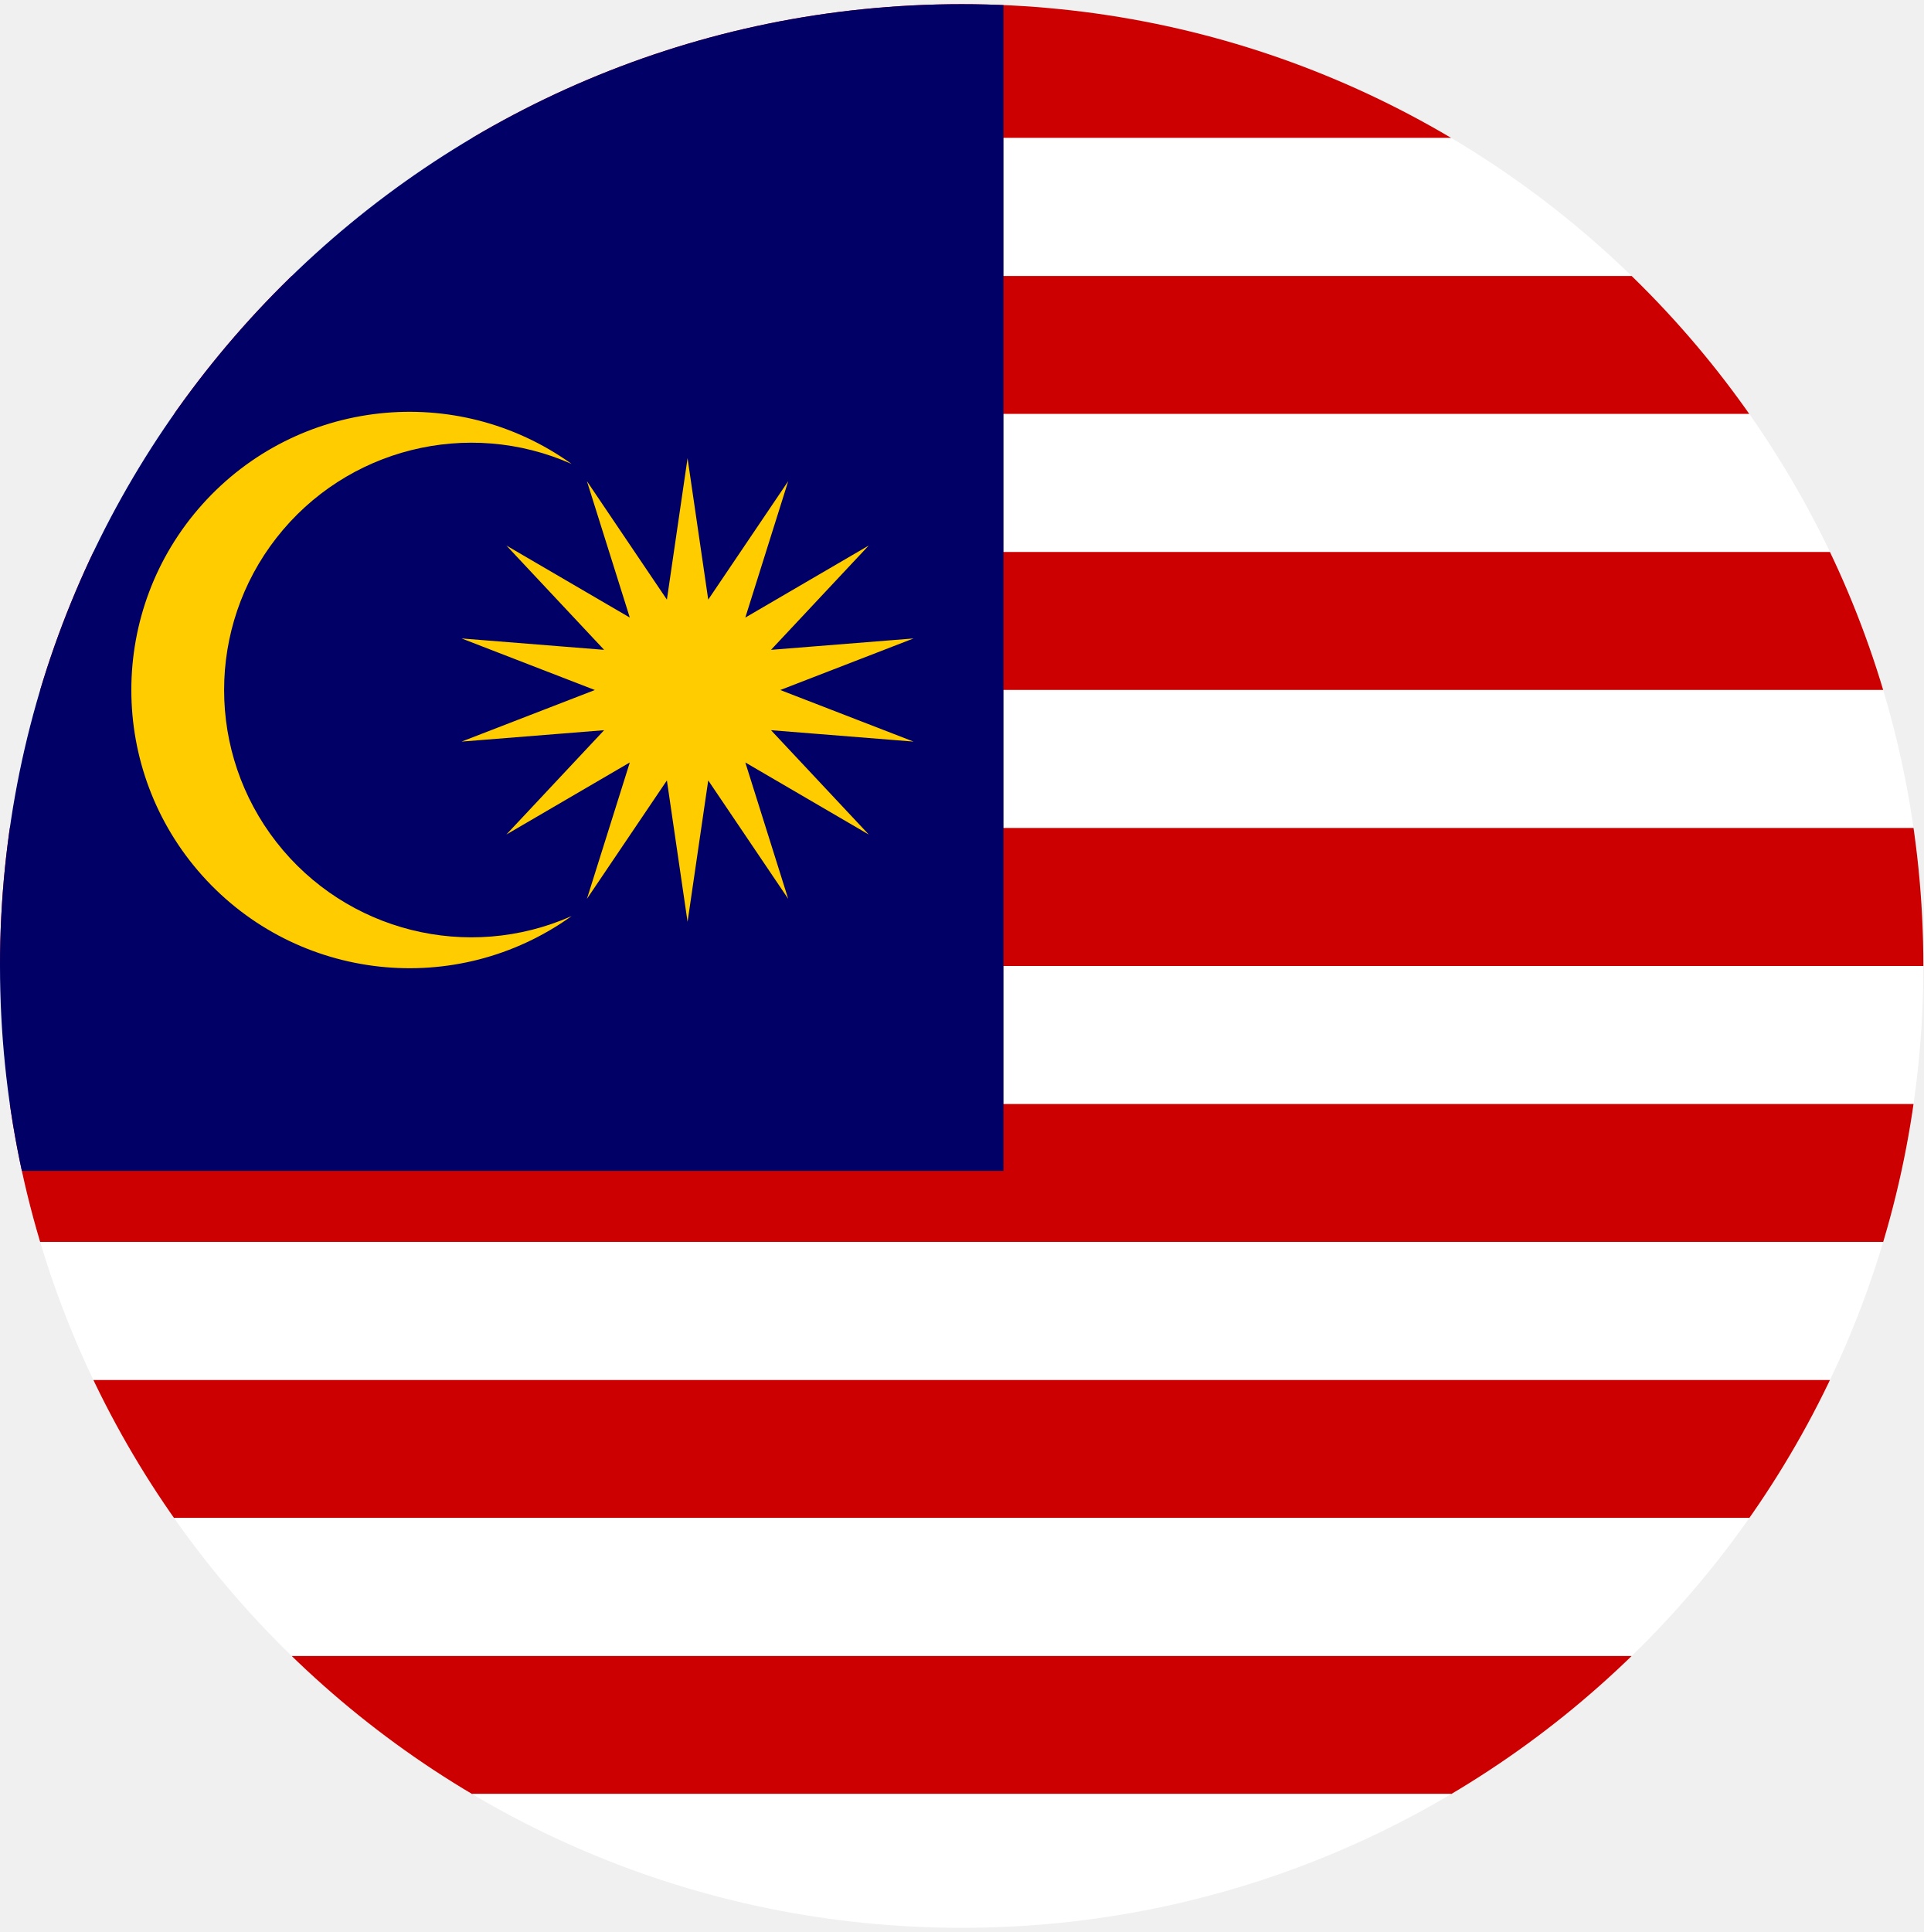
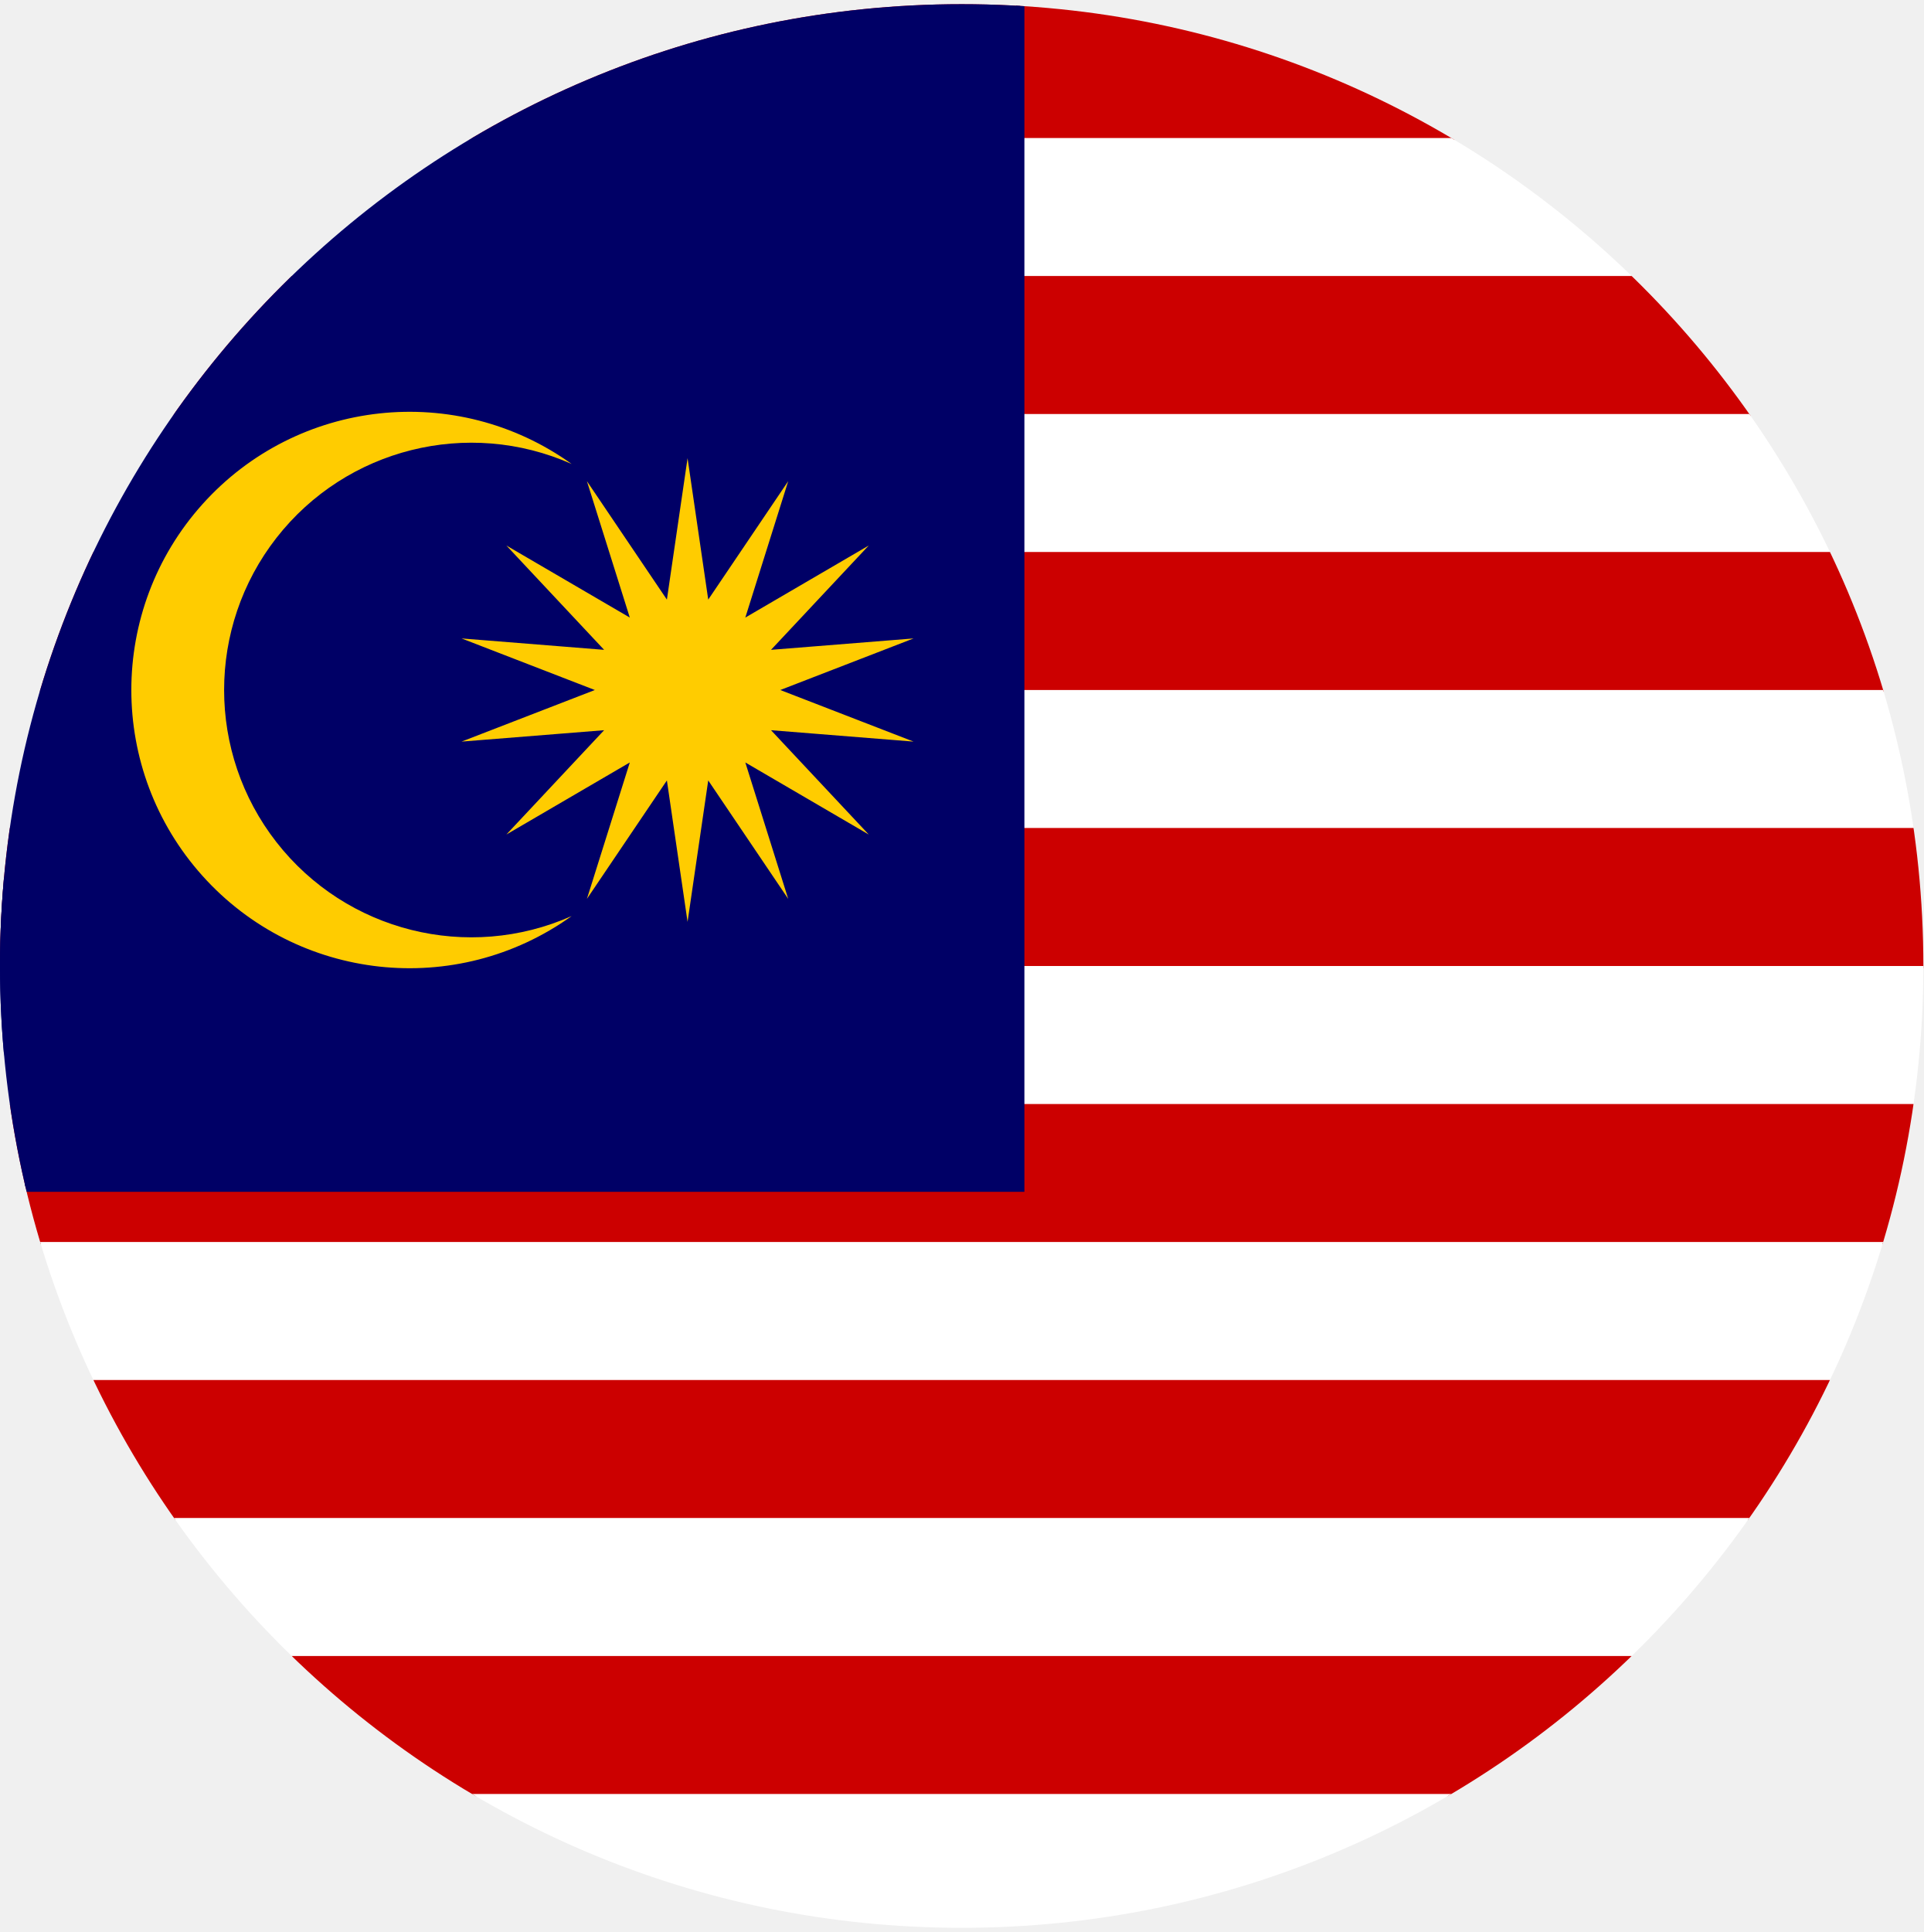
<svg xmlns="http://www.w3.org/2000/svg" viewBox="0 0 460 462" role="img" aria-label="Flag of Malaysia">
  <defs>
    <clipPath id="c">
      <circle cx="230" cy="231" r="230" />
    </clipPath>
  </defs>
  <g clip-path="url(#c)">
-     <rect x="0" y="0.00" width="460" height="33.00" fill="#c00" />
-     <rect x="0" y="33.00" width="460" height="33.00" fill="#fff" />
-     <rect x="0" y="66.00" width="460" height="33.00" fill="#c00" />
-     <rect x="0" y="99.00" width="460" height="33.00" fill="#fff" />
-     <rect x="0" y="132.00" width="460" height="33.00" fill="#c00" />
-     <rect x="0" y="165.00" width="460" height="33.00" fill="#fff" />
-     <rect x="0" y="198.00" width="460" height="33.00" fill="#c00" />
-     <rect x="0" y="231.00" width="460" height="33.00" fill="#fff" />
-     <rect x="0" y="264.00" width="460" height="33.00" fill="#c00" />
-     <rect x="0" y="297.00" width="460" height="33.00" fill="#fff" />
-     <rect x="0" y="330.00" width="460" height="33.00" fill="#c00" />
-     <rect x="0" y="363.00" width="460" height="33.00" fill="#fff" />
-     <rect x="0" y="396.00" width="460" height="33.00" fill="#c00" />
-     <rect x="0" y="429.00" width="460" height="33.00" fill="#fff" />
-     <rect x="0" y="0" width="240" height="280" fill="#006" />
+     <rect x="0" y="0.00" width="460" height="33.50" fill="#c00" />
+     <rect x="0" y="33.00" width="460" height="33.50" fill="#fff" />
+     <rect x="0" y="66.00" width="460" height="33.50" fill="#c00" />
+     <rect x="0" y="99.00" width="460" height="33.50" fill="#fff" />
+     <rect x="0" y="132.00" width="460" height="33.50" fill="#c00" />
+     <rect x="0" y="165.00" width="460" height="33.50" fill="#fff" />
+     <rect x="0" y="198.00" width="460" height="33.50" fill="#c00" />
+     <rect x="0" y="231.00" width="460" height="33.50" fill="#fff" />
+     <rect x="0" y="264.00" width="460" height="33.50" fill="#c00" />
+     <rect x="0" y="297.00" width="460" height="33.50" fill="#fff" />
+     <rect x="0" y="330.00" width="460" height="33.50" fill="#c00" />
+     <rect x="0" y="363.00" width="460" height="33.50" fill="#fff" />
+     <rect x="0" y="396.00" width="460" height="33.50" fill="#c00" />
+     <rect x="0" y="429.00" width="460" height="33.50" fill="#fff" />
+     <rect x="0" y="0" width="244" height="284" fill="#006" stroke="#006" stroke-width="2" />
    <path fill="#fc0" transform="translate(-29.6,76.3) scale(0.0462)" d="m4200 720 107 732 414-613-222 706 639-373-506 540 738-59-690 267 690 267-738-59 506 540-639-373 222 706-414-613-107 732-107-732-414 613 222-706-639 373 506-540-738 59 690-267-690-267 738 59-506-540 639 373-222-706 414 613zm-600 30a1280 1280 0 1 0 0 2340 1440 1440 0 1 1 0-2340z" />
  </g>
</svg>
